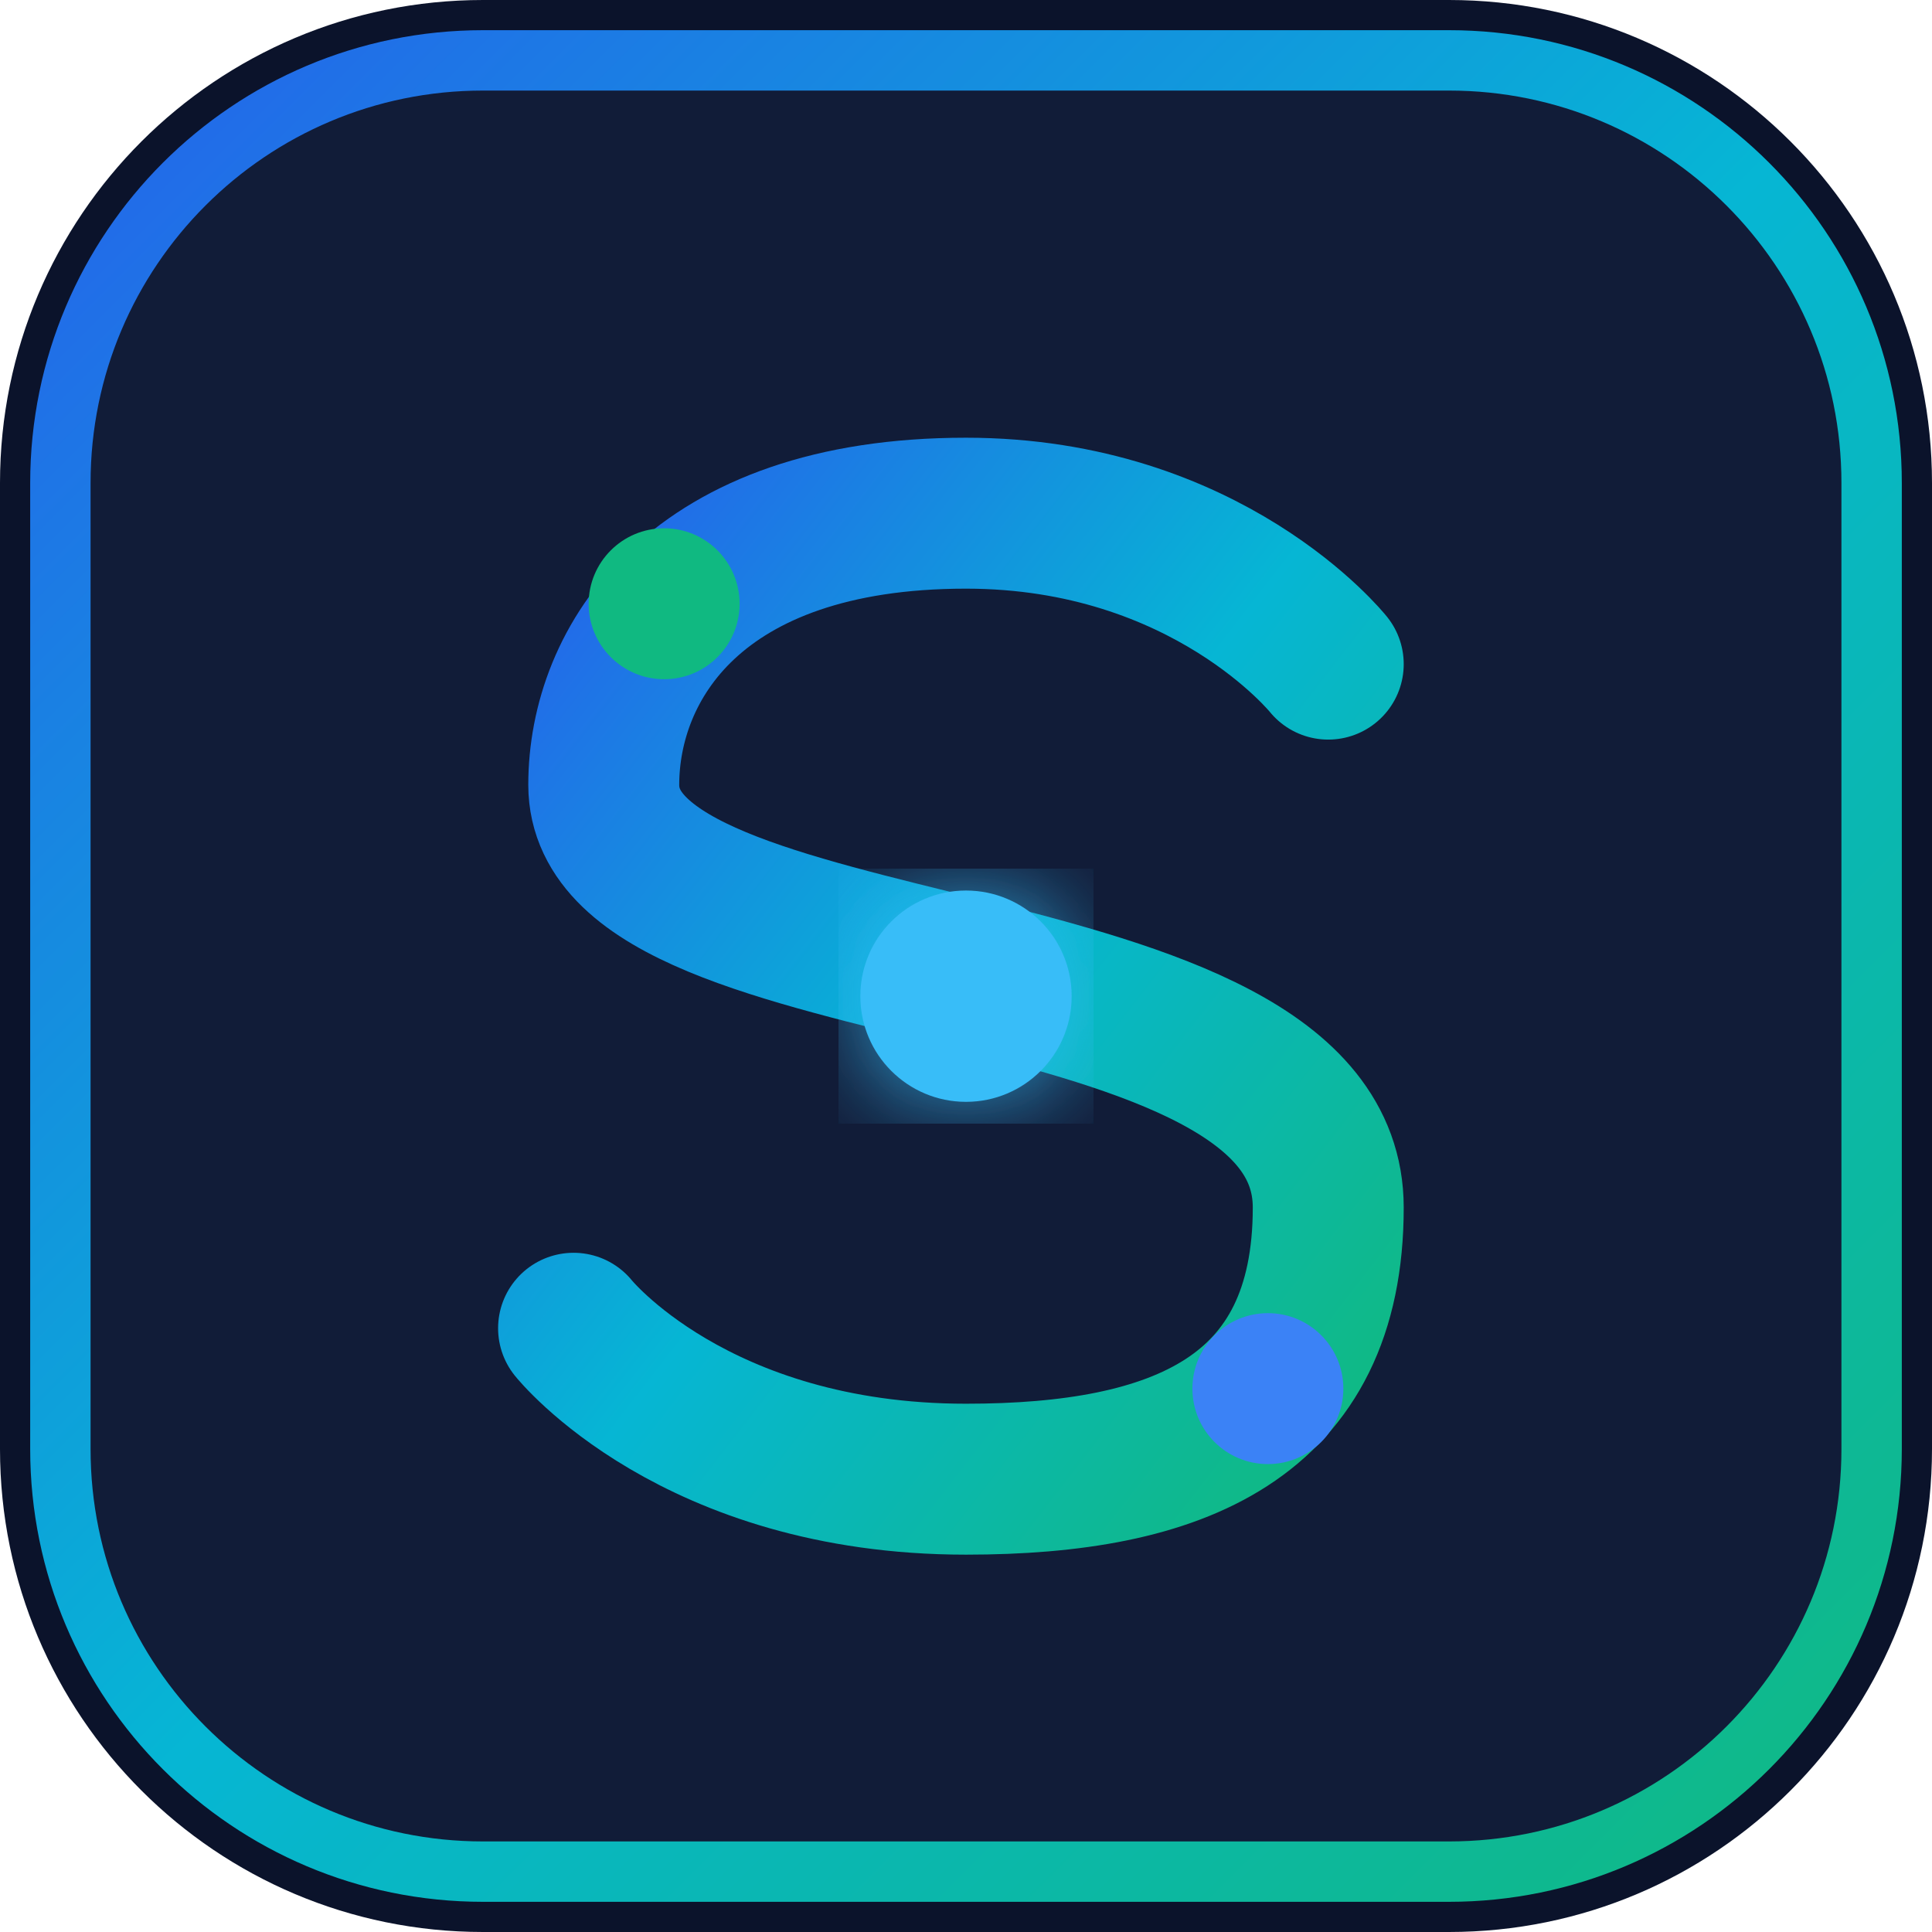
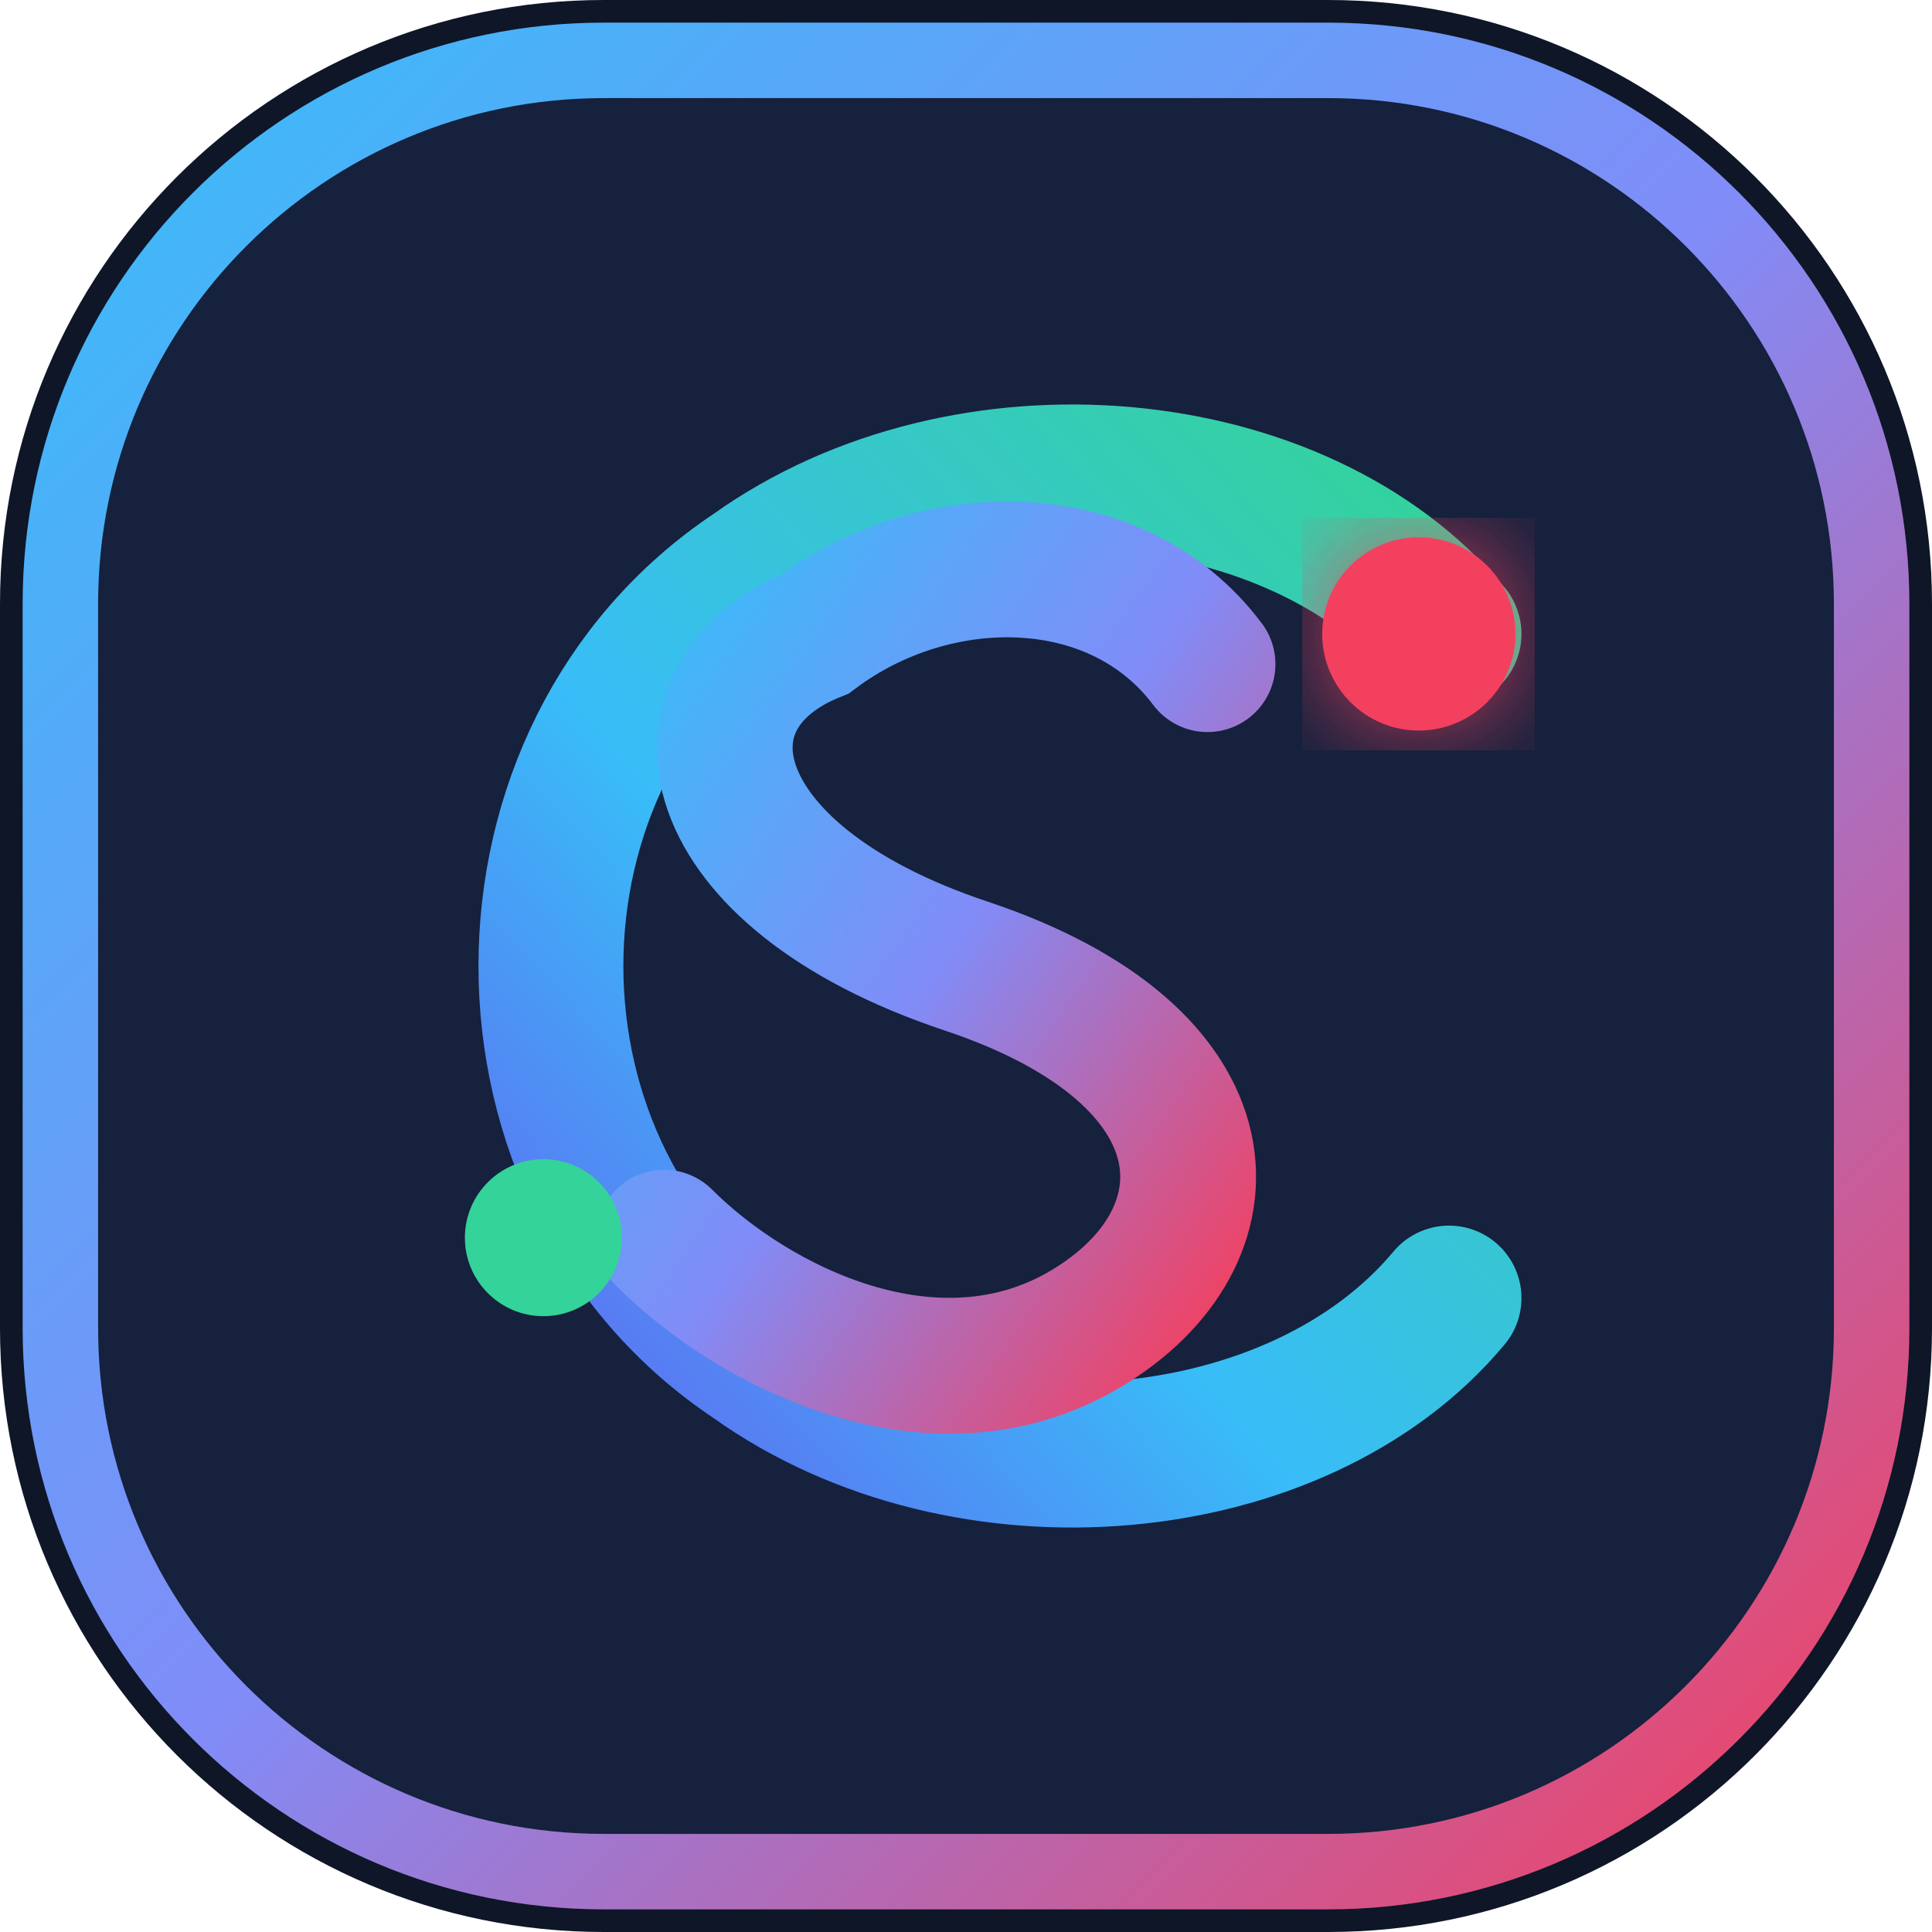
<svg xmlns="http://www.w3.org/2000/svg" viewBox="0 0 64 64" fill="none">
  <defs>
-     <linearGradient id="favGrad" x1="0%" y1="0%" x2="100%" y2="100%">
-       <stop offset="0%" stop-color="#2563EB" />
-       <stop offset="50%" stop-color="#06B6D4" />
-       <stop offset="100%" stop-color="#10B981" />
+     <linearGradient id="scFavGrad1" x1="0%" y1="0%" x2="100%" y2="100%">
+       <stop offset="0%" stop-color="#38BDF8" />
+       <stop offset="50%" stop-color="#818CF8" />
+       <stop offset="100%" stop-color="#F43F5E" />
    </linearGradient>
-     <filter id="favGlow">
+     <linearGradient id="scFavGrad2" x1="100%" y1="0%" x2="0%" y2="100%">
+       <stop offset="0%" stop-color="#34D399" />
+       <stop offset="60%" stop-color="#38BDF8" />
+       <stop offset="100%" stop-color="#6366F1" />
+     </linearGradient>
+     <filter id="scFavGlow">
      <feGaussianBlur stdDeviation="2" result="blur" />
      <feComposite in="SourceGraphic" in2="blur" operator="over" />
    </filter>
  </defs>
-   <rect width="64" height="64" rx="16" fill="#0B132B" />
-   <rect x="2" y="2" width="60" height="60" rx="14" fill="#111C38" stroke="url(#favGrad)" stroke-width="2" />
-   <path d="M44 22 C44 22, 40 17, 32 17 C23 17, 20 22, 20 26 C20 33, 44 31, 44 40 C44 47, 39 49, 32 49 C23 49, 19 44, 19 44" stroke="url(#favGrad)" stroke-width="5" stroke-linecap="round" stroke-linejoin="round" fill="none" />
-   <circle cx="32" cy="33" r="3.5" fill="#38BDF8" filter="url(#favGlow)" />
-   <circle cx="22" cy="20" r="2.5" fill="#10B981" />
-   <circle cx="42" cy="46" r="2.5" fill="#3B82F6" />
+   <rect width="64" height="64" rx="20" fill="#0E1628" />
+   <rect x="2" y="2" width="60" height="60" rx="18" fill="#15213D" stroke="url(#scFavGrad1)" stroke-width="2.5" />
+   <path d="M48 21 C43 15, 32 14, 25 19 C16 25, 16 39, 25 45 C32 50, 43 49, 48 43" stroke="url(#scFavGrad2)" stroke-width="4.8" stroke-linecap="round" fill="none" />
+   <path d="M40 22 C37 18, 31 18, 27 21 C22 23, 23 29, 32 32 C41 35, 41 41, 36 44 C31 47, 25 44, 22 41" stroke="url(#scFavGrad1)" stroke-width="4.5" stroke-linecap="round" fill="none" />
+   <circle cx="47" cy="21" r="3.2" fill="#F43F5E" filter="url(#scFavGlow)" />
+   <circle cx="18" cy="41" r="2.6" fill="#34D399" />
</svg>
